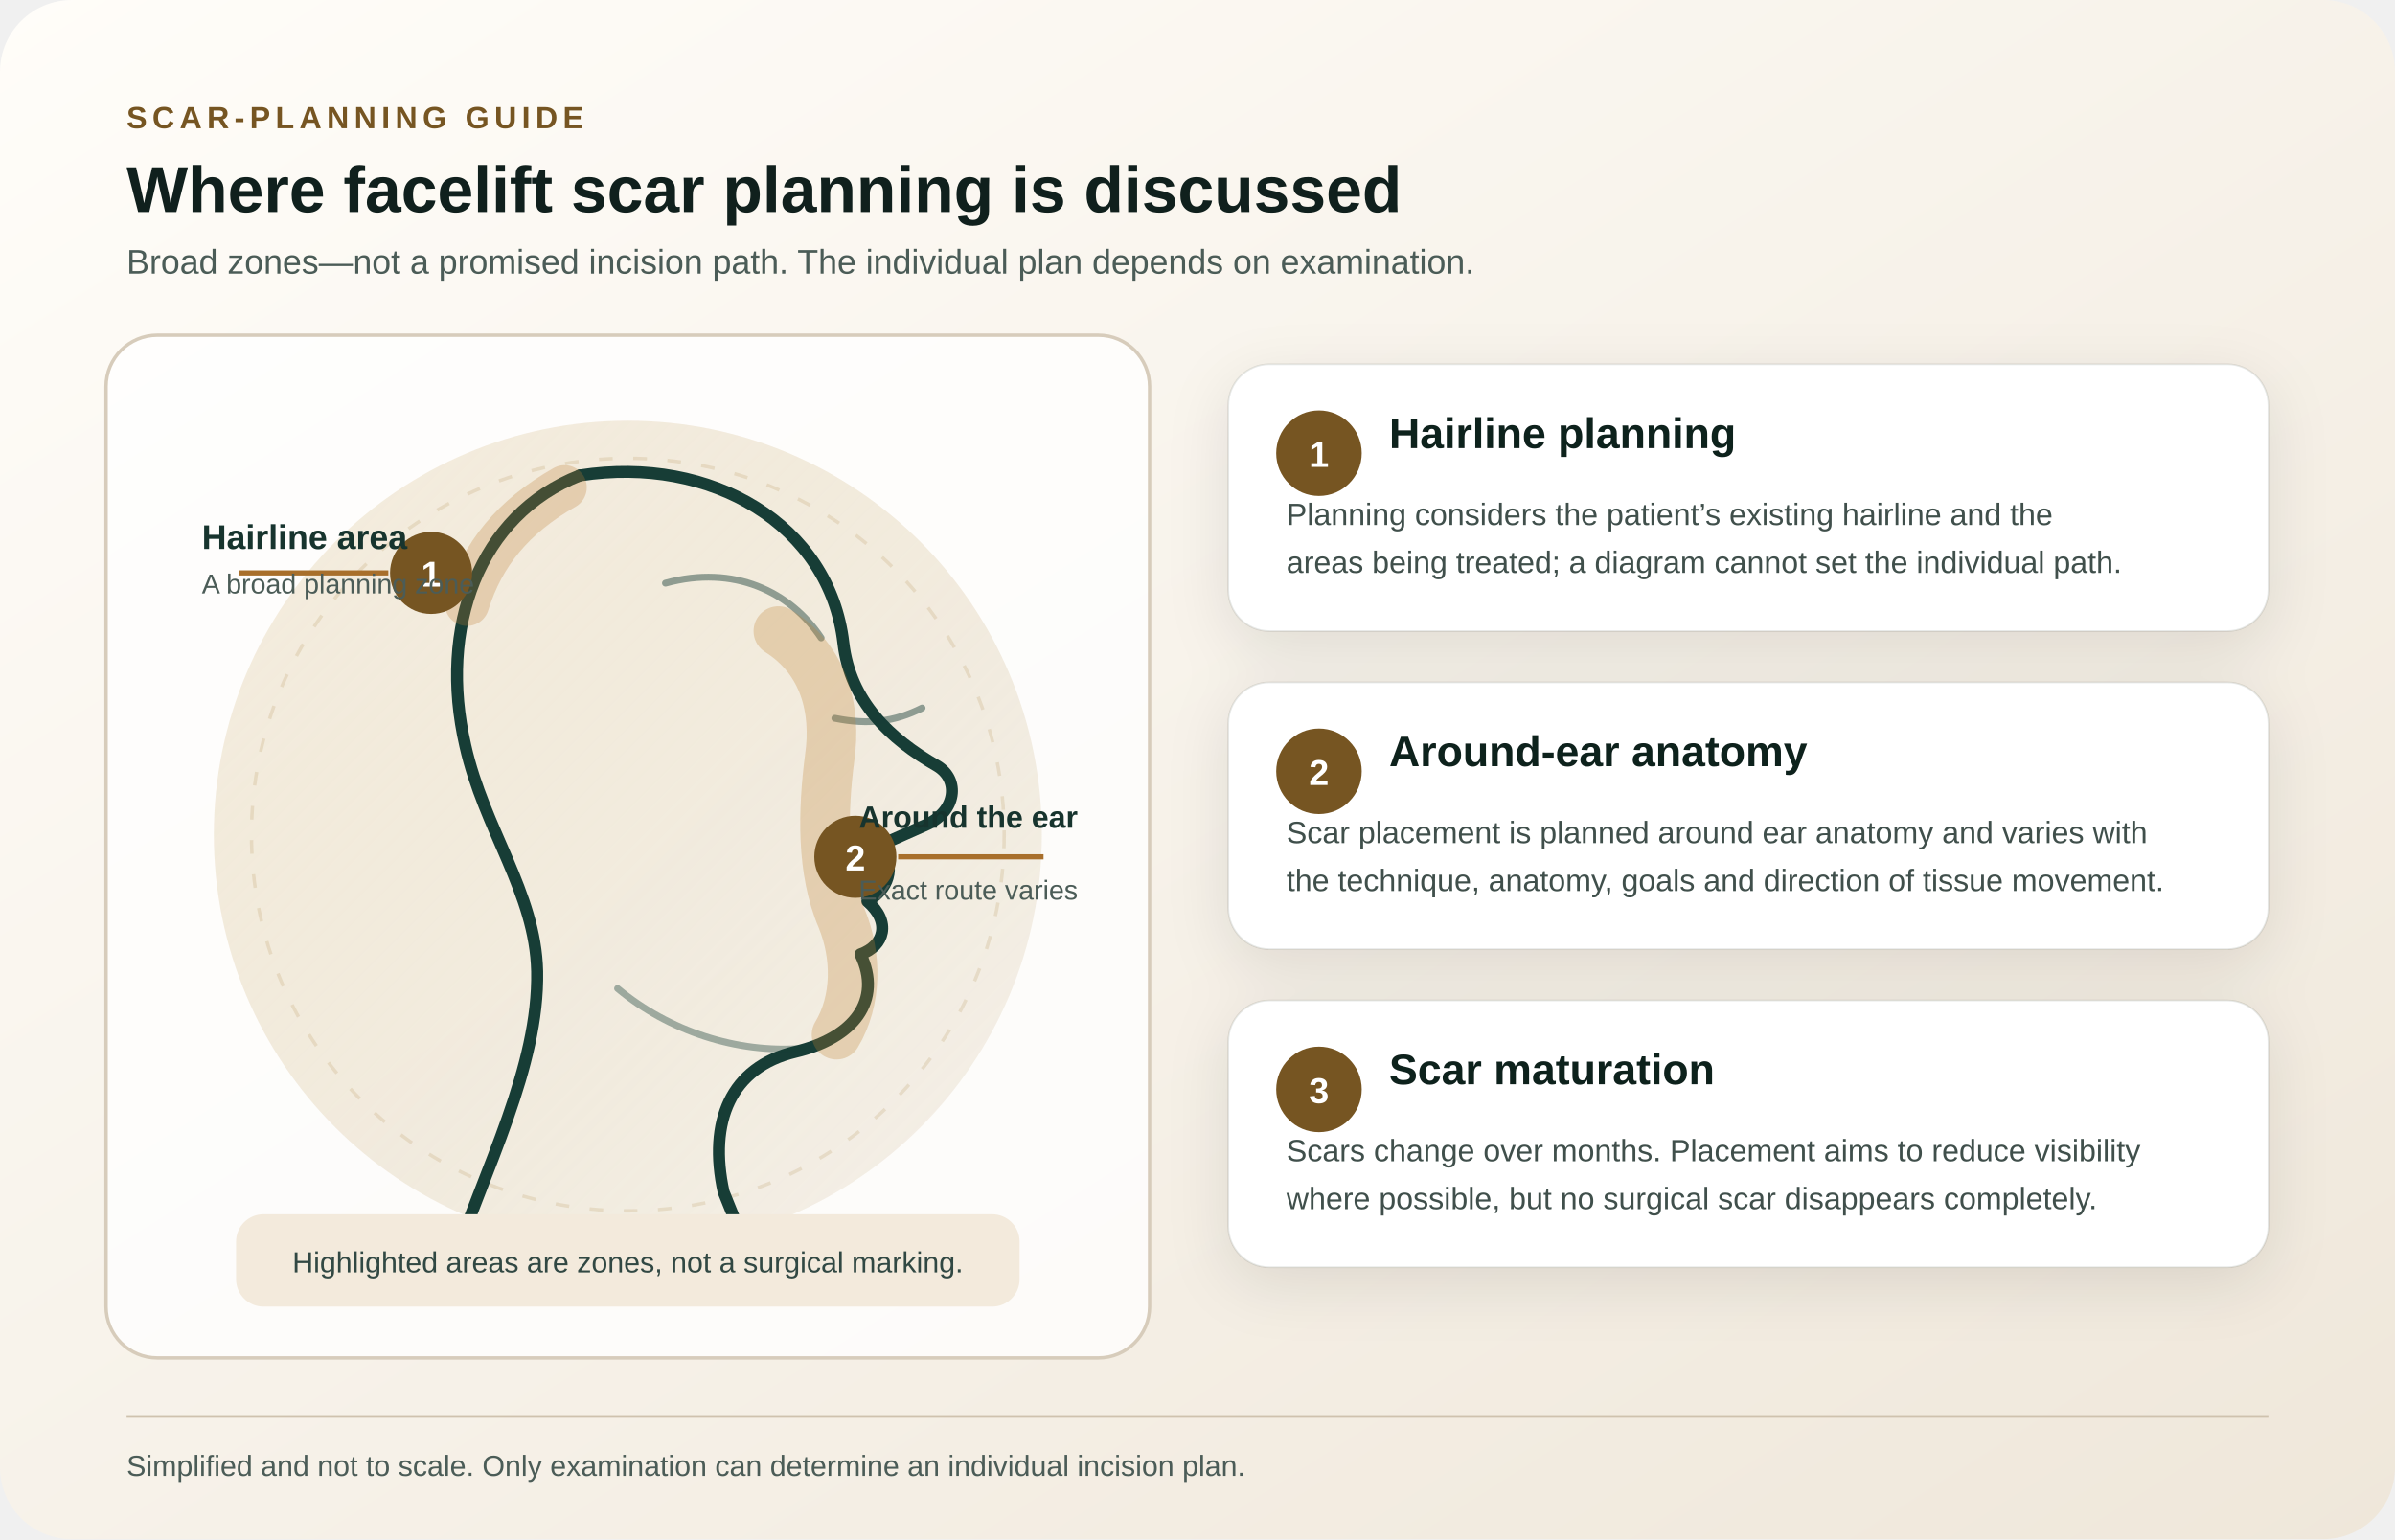
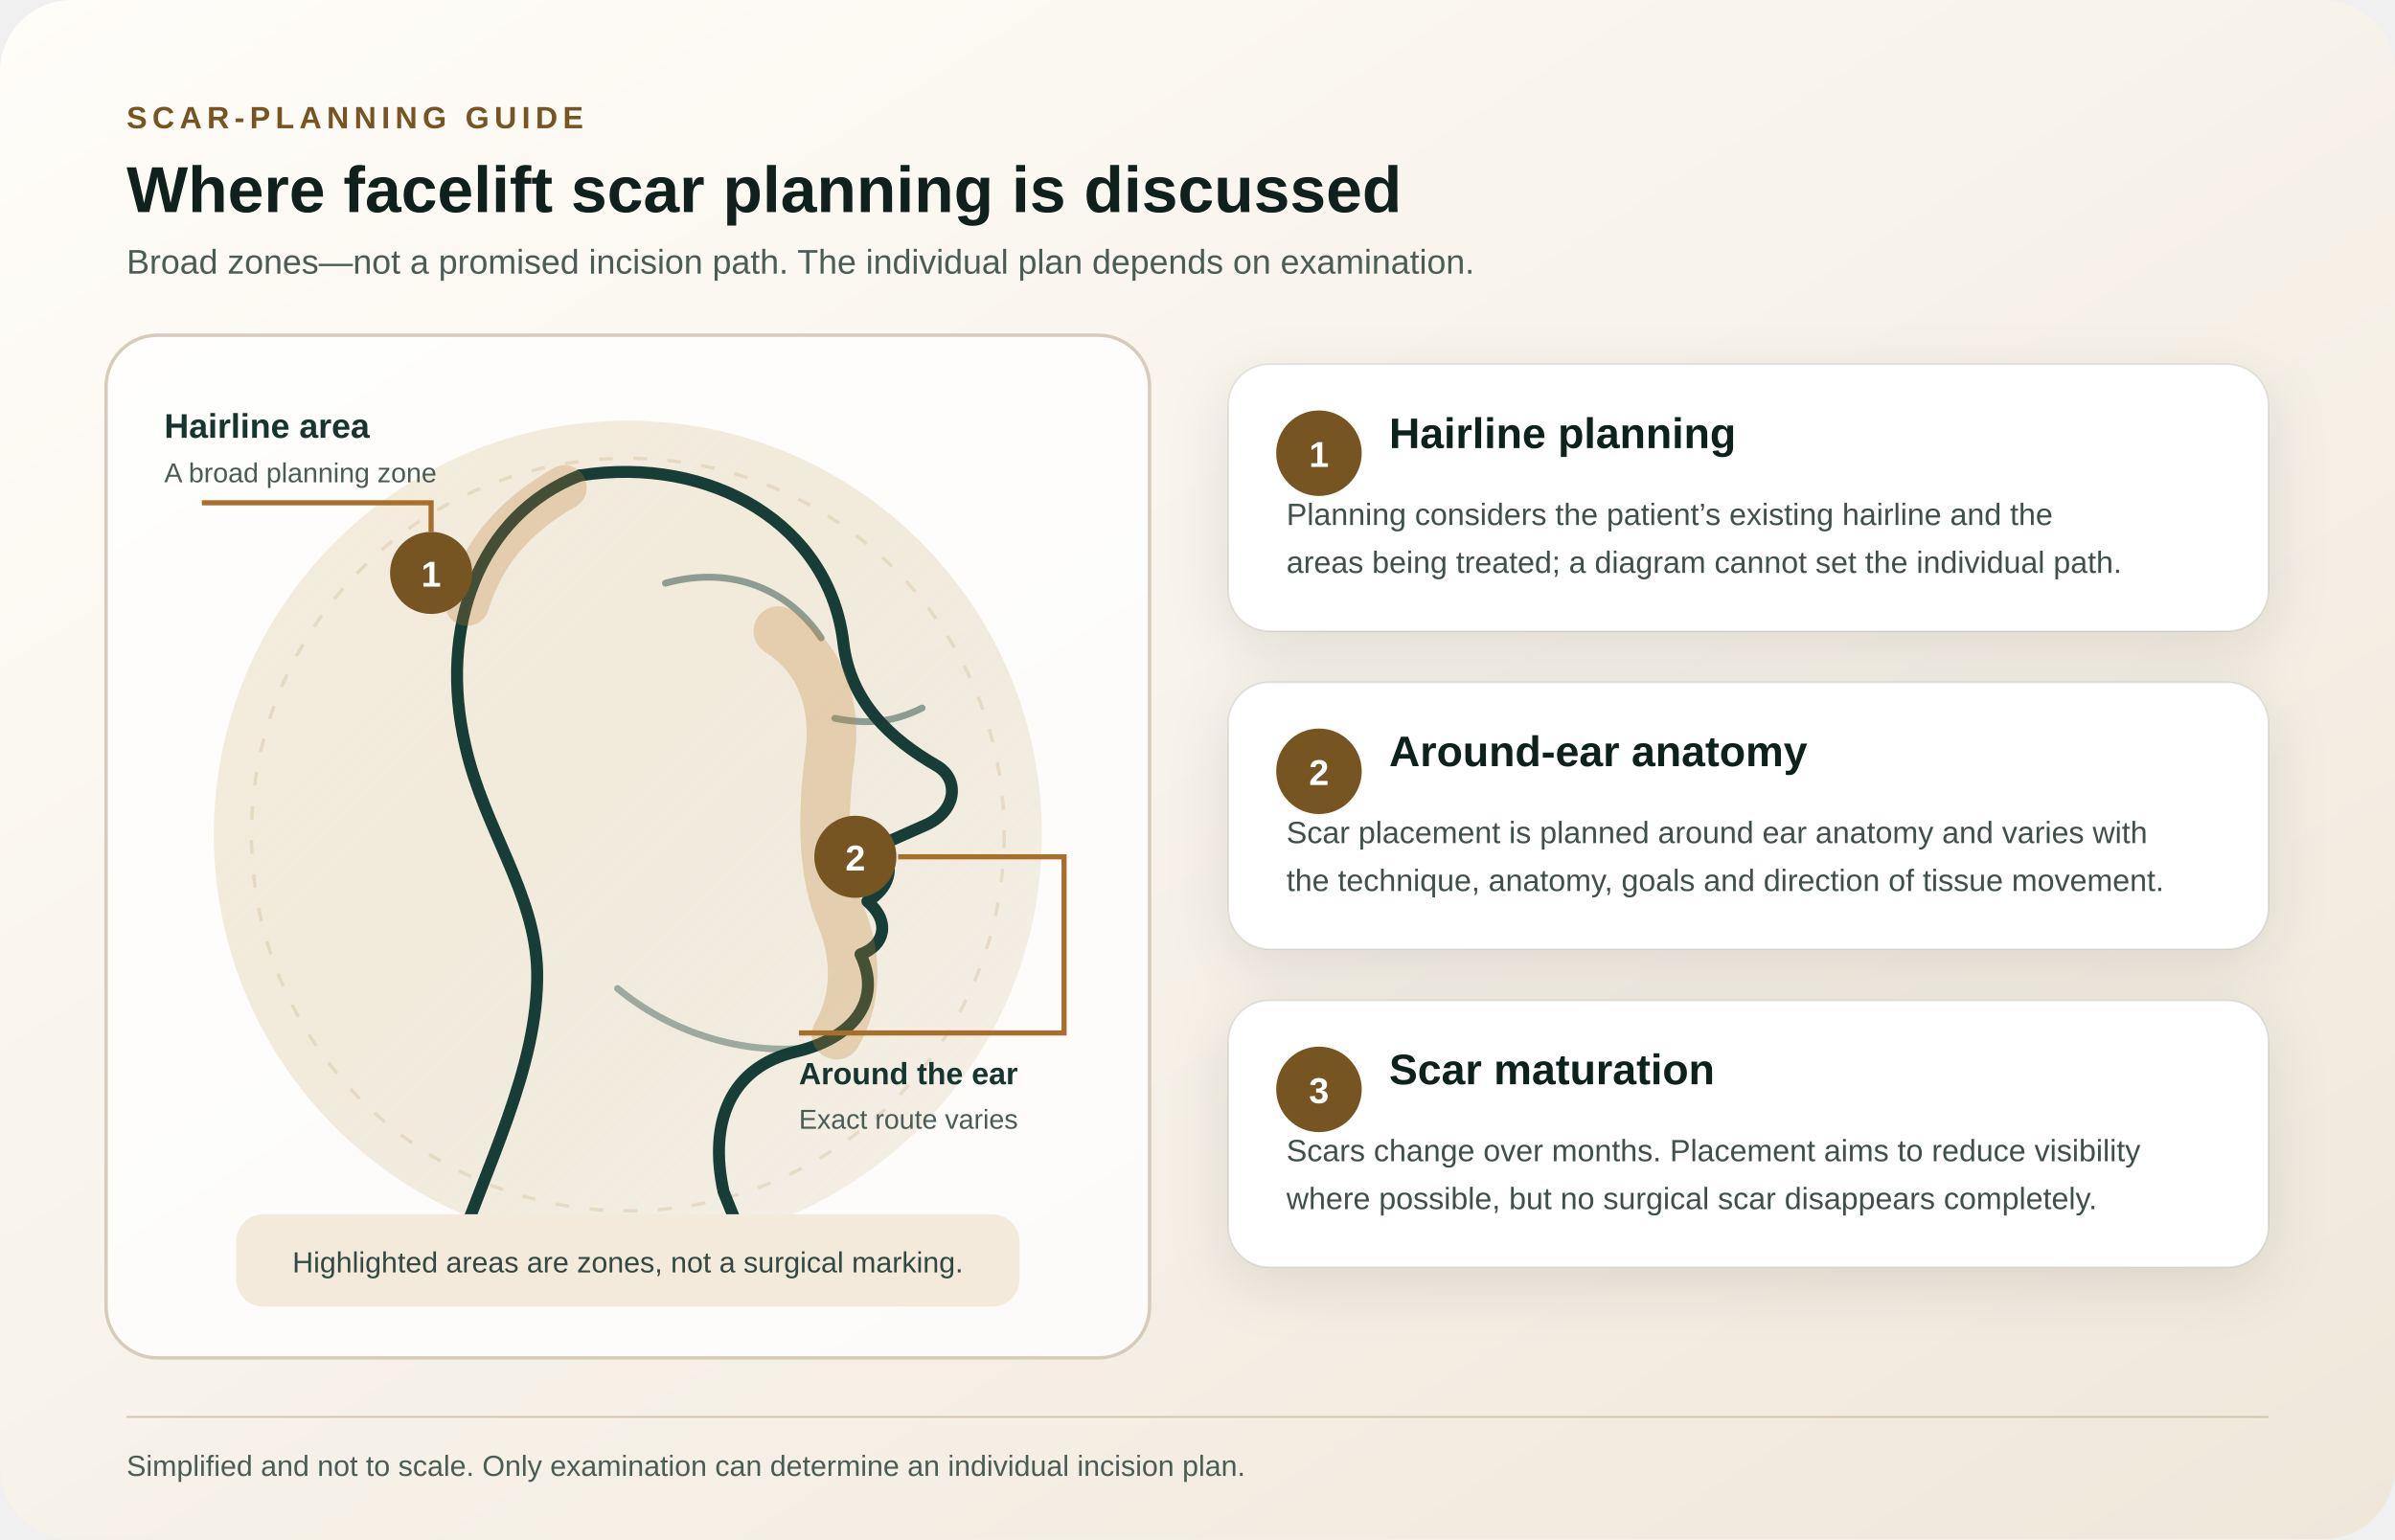
<svg xmlns="http://www.w3.org/2000/svg" width="1400" height="900" viewBox="0 0 1400 900" role="img" aria-labelledby="title desc">
  <defs>
    <linearGradient id="bg" x1="0" y1="0" x2="1" y2="1">
      <stop offset="0" stop-color="#fffdf9" />
      <stop offset="1" stop-color="#efe7da" />
    </linearGradient>
    <linearGradient id="portrait" x1="0" y1="0" x2="1" y2="1">
      <stop offset="0" stop-color="#ead8b7" stop-opacity=".42" />
      <stop offset="1" stop-color="#b79559" stop-opacity=".10" />
    </linearGradient>
    <filter id="shadow" x="-20%" y="-20%" width="140%" height="140%">
      <feDropShadow dx="0" dy="10" stdDeviation="18" flood-color="#10201d" flood-opacity=".10" />
    </filter>
  </defs>
  <rect width="1400" height="900" rx="42" fill="url(#bg)" />
  <text x="74" y="75" fill="#765522" font-family="Arial, Helvetica, sans-serif" font-size="18" font-weight="700" letter-spacing="3">SCAR-PLANNING GUIDE</text>
  <text x="74" y="124" fill="#10201d" font-family="Arial, Helvetica, sans-serif" font-size="38" font-weight="700">Where facelift scar planning is discussed</text>
  <text x="74" y="160" fill="#4b5c57" font-family="Arial, Helvetica, sans-serif" font-size="20">Broad zones—not a promised incision path. The individual plan depends on examination.</text>
  <g transform="translate(62 196)">
    <rect x="0" y="0" width="610" height="598" rx="30" fill="#ffffff" fill-opacity=".78" stroke="#d7ccbb" stroke-width="2" />
    <circle cx="305" cy="292" r="242" fill="url(#portrait)" />
    <circle cx="305" cy="292" r="220" fill="none" stroke="#b79559" stroke-opacity=".20" stroke-width="2" stroke-dasharray="8 12" />
    <g fill="none" stroke="#173d36" stroke-linecap="round" stroke-linejoin="round">
      <path d="M277 82 C218 105 194 171 210 240 C221 289 251 326 252 372 C253 428 222 486 201 548" stroke-width="7" />
      <path d="M277 82 C354 70 423 111 431 180 C435 214 458 236 486 252 C499 260 497 278 480 286 L453 298 C462 312 457 324 445 331 C459 343 455 357 441 362 C454 389 437 411 403 419 C365 428 352 460 361 501 L380 548" stroke-width="7" />
      <path d="M327 145 C367 134 400 150 418 177" stroke-width="4" stroke-opacity=".45" />
      <path d="M426 224 C446 228 461 226 477 218" stroke-width="4" stroke-opacity=".45" />
      <path d="M407 417 C369 420 329 407 299 382" stroke-width="4" stroke-opacity=".38" />
    </g>
    <g fill="none" stroke="#bf8134" stroke-linecap="round">
      <path d="M268 89 C238 106 220 128 211 157" stroke-width="26" stroke-opacity=".27" />
      <path d="M393 173 C420 190 427 219 423 247 C419 278 418 313 430 341 C439 363 439 389 427 409" stroke-width="29" stroke-opacity=".28" />
    </g>
    <g font-family="Arial, Helvetica, sans-serif">
      <circle cx="190" cy="139" r="24" fill="#765522" />
      <text x="190" y="147" fill="#ffffff" font-size="21" font-weight="700" text-anchor="middle">1</text>
-       <path d="M165 139 H78" stroke="#a86f2b" stroke-width="3" />
-       <text x="56" y="125" fill="#17342e" font-size="20" font-weight="700">Hairline area</text>
-       <text x="56" y="151" fill="#4b5c57" font-size="16">A broad planning zone</text>
+       <path d="M190 115 V98 H56" fill="none" stroke="#a86f2b" stroke-width="3" />
+       <text x="34" y="60" fill="#17342e" font-size="20" font-weight="700">Hairline area</text>
+       <text x="34" y="86" fill="#4b5c57" font-size="16">A broad planning zone</text>
      <circle cx="438" cy="305" r="24" fill="#765522" />
      <text x="438" y="313" fill="#ffffff" font-size="21" font-weight="700" text-anchor="middle">2</text>
-       <path d="M463 305 H548" stroke="#a86f2b" stroke-width="3" />
-       <text x="440" y="288" fill="#17342e" font-size="18" font-weight="700">Around the ear</text>
-       <text x="440" y="330" fill="#4b5c57" font-size="16">Exact route varies</text>
+       <path d="M463 305 H560 V408 H405" fill="none" stroke="#a86f2b" stroke-width="3" />
+       <text x="405" y="438" fill="#17342e" font-size="18" font-weight="700">Around the ear</text>
+       <text x="405" y="464" fill="#4b5c57" font-size="16">Exact route varies</text>
      <rect x="76" y="514" width="458" height="54" rx="16" fill="#f3eadc" />
      <text x="305" y="548" fill="#314843" font-size="17" text-anchor="middle">Highlighted areas are zones, not a surgical marking.</text>
    </g>
  </g>
  <g transform="translate(718 213)" font-family="Arial, Helvetica, sans-serif" filter="url(#shadow)">
    <rect x="0" y="0" width="608" height="156" rx="24" fill="#ffffff" stroke="#10201d" stroke-opacity=".10" />
    <circle cx="53" cy="52" r="25" fill="#765522" />
    <text x="53" y="60" fill="#ffffff" font-size="21" font-weight="700" text-anchor="middle">1</text>
    <text x="94" y="49" fill="#10201d" font-size="25" font-weight="700">Hairline planning</text>
    <text x="34" y="94" fill="#40504c" font-size="18">Planning considers the patient’s existing hairline and the</text>
    <text x="34" y="122" fill="#40504c" font-size="18">areas being treated; a diagram cannot set the individual path.</text>
    <rect x="0" y="186" width="608" height="156" rx="24" fill="#ffffff" stroke="#10201d" stroke-opacity=".10" />
    <circle cx="53" cy="238" r="25" fill="#765522" />
    <text x="53" y="246" fill="#ffffff" font-size="21" font-weight="700" text-anchor="middle">2</text>
    <text x="94" y="235" fill="#10201d" font-size="25" font-weight="700">Around-ear anatomy</text>
    <text x="34" y="280" fill="#40504c" font-size="18">Scar placement is planned around ear anatomy and varies with</text>
    <text x="34" y="308" fill="#40504c" font-size="18">the technique, anatomy, goals and direction of tissue movement.</text>
    <rect x="0" y="372" width="608" height="156" rx="24" fill="#ffffff" stroke="#10201d" stroke-opacity=".10" />
    <circle cx="53" cy="424" r="25" fill="#765522" />
    <text x="53" y="432" fill="#ffffff" font-size="21" font-weight="700" text-anchor="middle">3</text>
    <text x="94" y="421" fill="#10201d" font-size="25" font-weight="700">Scar maturation</text>
    <text x="34" y="466" fill="#40504c" font-size="18">Scars change over months. Placement aims to reduce visibility</text>
    <text x="34" y="494" fill="#40504c" font-size="18">where possible, but no surgical scar disappears completely.</text>
  </g>
  <rect x="74" y="828" width="1252" height="1" fill="#cfc2ae" />
  <text x="74" y="863" fill="#4b5c57" font-family="Arial, Helvetica, sans-serif" font-size="17">Simplified and not to scale. Only examination can determine an individual incision plan.</text>
</svg>
